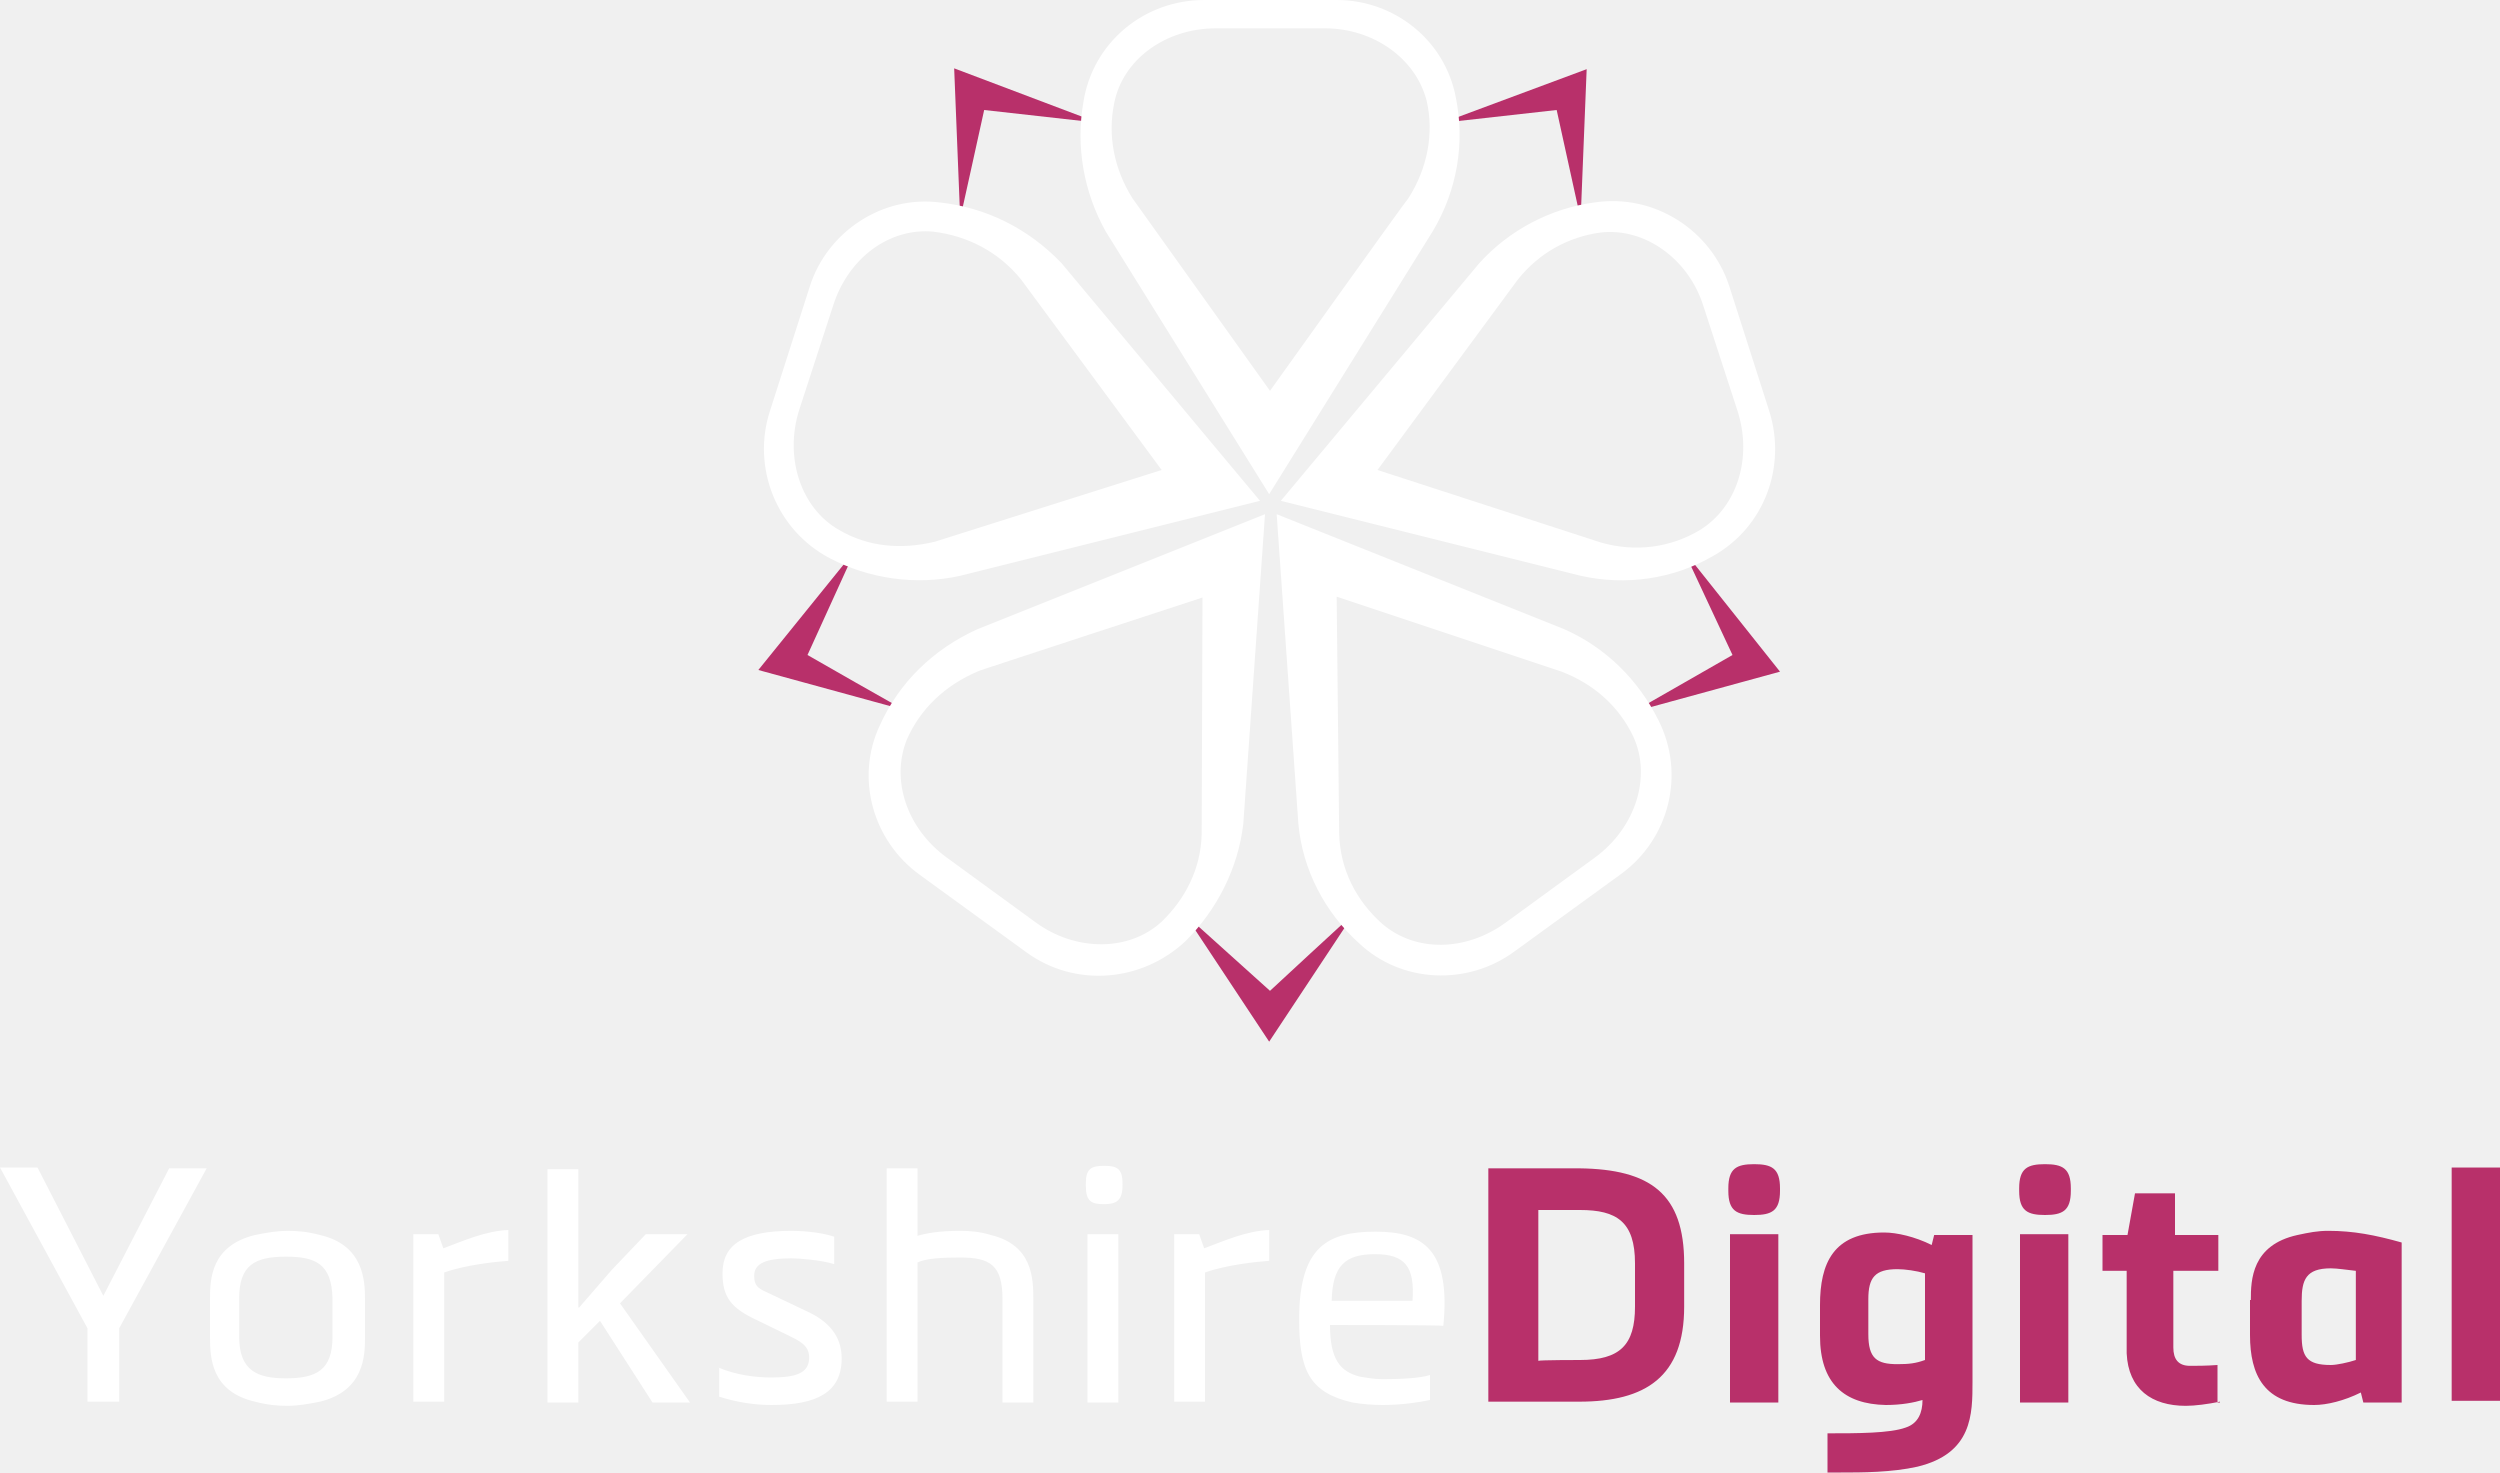
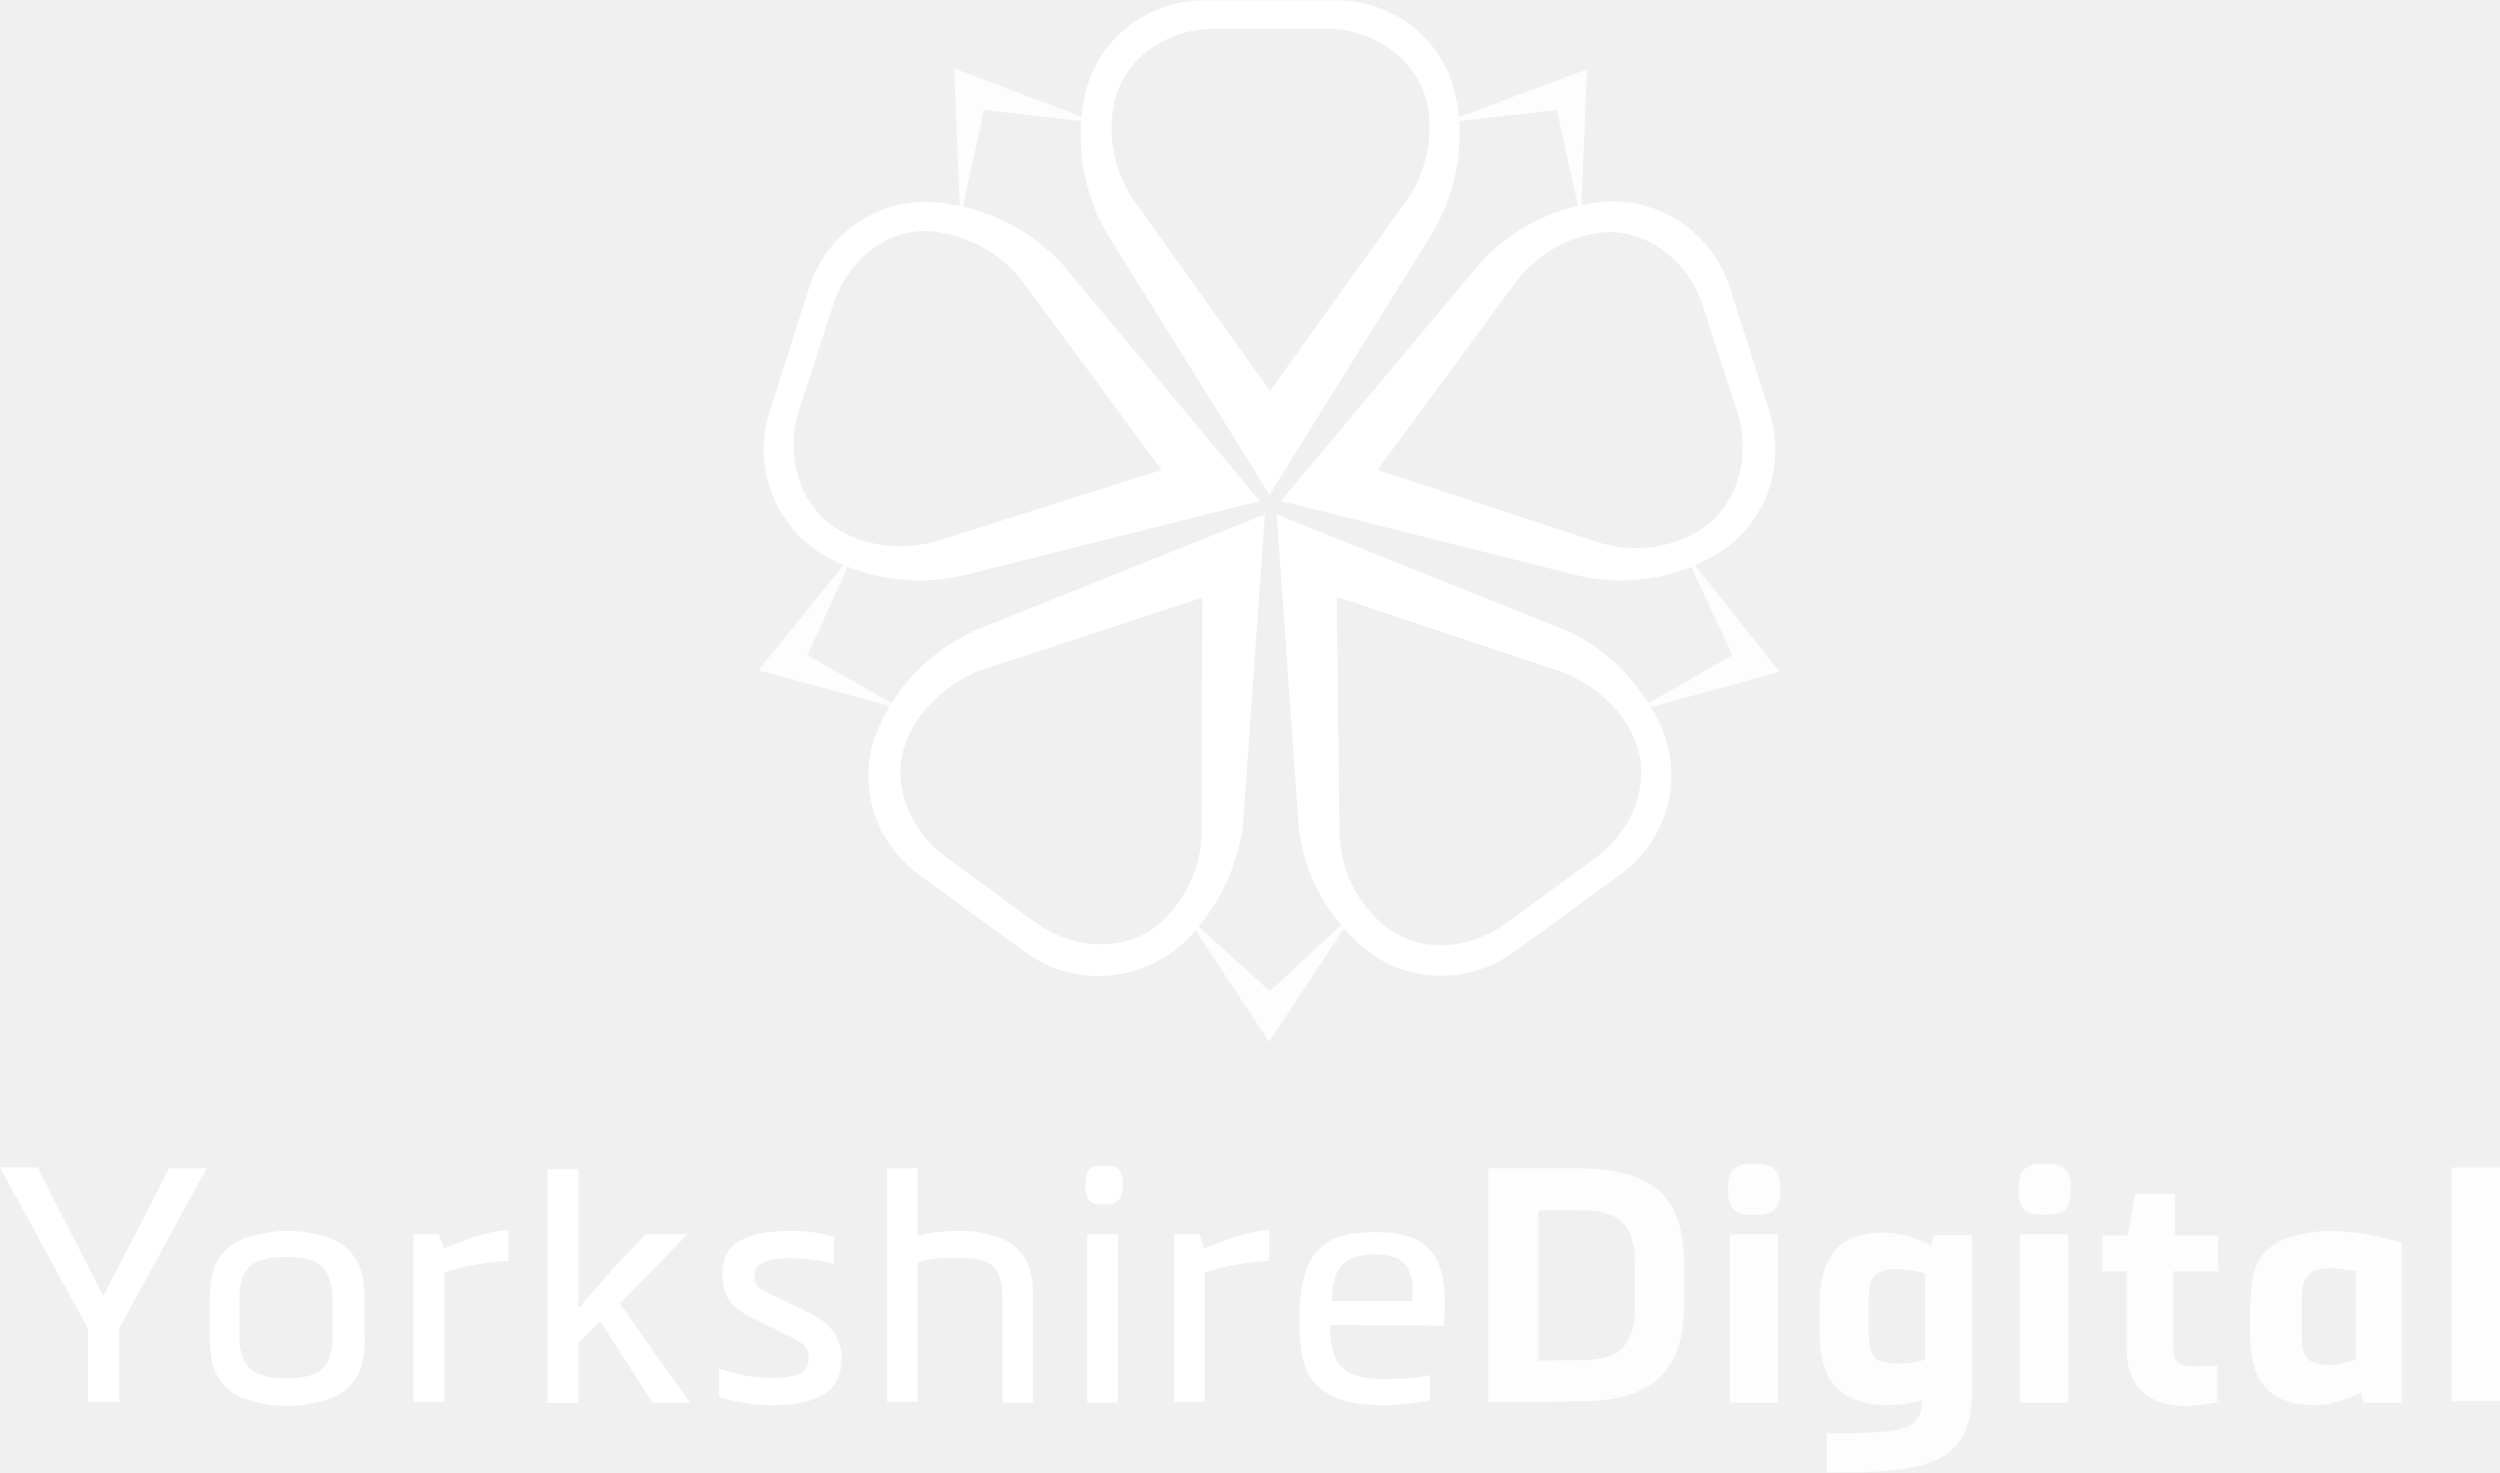
- <svg xmlns="http://www.w3.org/2000/svg" viewBox="0 0 300 176.7" enable-background="new 0 0 300 176.7">
-   <path fill="#fff" d="M12.4 155.5l7.9-15.3h4.5l-10.5 19.2v8.8h-3.8v-8.8l-10.5-19.3h4.5l7.9 15.4zm31.4 5c0 2.2-.1 6.4-5.4 7.7-1.5.3-2.7.5-3.9.5-1.2 0-2.4-.1-3.9-.5-5.2-1.2-5.4-5.2-5.4-7.7v-4.6c0-2.4.1-6.4 5.4-7.7 1.5-.3 2.7-.5 3.9-.5 1.2 0 2.4.1 3.9.5 5.2 1.2 5.4 5.4 5.4 7.7v4.6zm-3.9-4.7c-.1-4.2-2.1-5-5.6-5-3.7 0-5.6 1-5.6 5v4.6c0 4.1 2.2 5 5.6 5 3.7 0 5.6-1 5.6-5v-4.6zm13.3-6c2.4-.9 5.1-2.1 7.8-2.2v3.7c-1.5.1-5.2.5-7.7 1.4v15.5h-3.7v-20.1h3l.6 1.7zm24.3-1.7h5l-8.1 8.3 8.4 11.9h-4.5l-6.3-9.8-2.6 2.6v7.2h-3.7v-28h3.7v16.6h.1l3.9-4.5c.1-.1 4.1-4.3 4.1-4.3zm8.7 16c2.1.9 4.5 1.2 6.3 1.2 3 0 4.6-.5 4.6-2.4 0-1.5-1.2-2-2.6-2.7l-3.7-1.8c-3-1.4-4.1-2.7-4.1-5.6 0-3.5 2.6-5.1 8.3-5.1.9 0 3.3.1 5.1.7v3.3c-1.5-.5-4.3-.7-5.1-.7-3.1 0-4.5.6-4.5 2.1 0 1.4.7 1.6 2 2.2l4.2 2c2.7 1.2 4.3 3 4.3 5.7 0 4.1-3 5.6-8.4 5.6-2 0-4.1-.3-6.3-1v-3.5h-.1zm23.9 4.1h-3.7v-28h3.7v8.1c1-.3 2.6-.6 5.1-.6 1.2 0 2.4.1 3.7.5 5 1.2 5.1 5.2 5.1 7.7v12.4h-3.7v-12.4c0-4.1-1.5-5-5.1-5-2.1 0-4.1.1-5.1.6v16.7zm22.4-23.7c-1.5 0-2.2-.3-2.2-2.2v-.3c0-1.8.7-2.1 2.2-2.1s2.2.3 2.2 2.1v.3c0 1.8-.8 2.2-2.2 2.2zm-2 3.6h3.7v20.2h-3.7v-20.2zm14 1.7c2.4-.9 5.1-2.1 7.8-2.2v3.7c-1.5.1-5.2.5-7.7 1.4v15.5h-3.7v-20.1h3l.6 1.7zm15.1 9.2c0 4.1 1.2 5.6 3.6 6.2.7.1 1.6.3 2.7.3 2.1 0 4.5-.1 5.7-.5v3c-1.4.3-3.5.6-5.7.6-1.2 0-2.4-.1-3.6-.3-5.2-1.2-6.4-3.9-6.4-10 0-8.8 3.5-10.5 9.2-10.5s9 2.2 8.1 11.3c-.1-.1-13.6-.1-13.6-.1zm9.9-2.9c.3-4.1-.9-5.6-4.5-5.6s-5.1 1.4-5.2 5.6h9.7z" />
-   <path fill="#B8306A" d="M178.6 168.2v-28h10.9c8.6.1 12.6 3.1 12.6 11.4v5.2c0 8.4-4.6 11.4-12.6 11.4h-10.9zm11-5c4.8 0 6.6-1.8 6.6-6.4v-5.2c0-5-2.2-6.4-6.6-6.4h-5v18.1c.1-.1 5-.1 5-.1zm20.9-17.4c-2.1 0-3.1-.5-3.1-2.9v-.3c0-2.4 1-2.9 3.1-2.9s3.1.5 3.1 2.9v.3c0 2.4-1 2.9-3.1 2.9zm-2.9 2.3h5.8v20.2h-5.8v-20.2zm18.7 20.5c-5-.1-7.9-2.6-7.9-8.3v-3.7c0-5 1.6-8.7 7.7-8.7 1.5 0 3.7.5 5.7 1.5l.3-1.2h4.6v17.6c0 3.9 0 8.6-6.6 10.2-3.1.7-6.7.7-9.2.7h-1.6v-4.7c3.6 0 7.5 0 9.4-.7 1.5-.5 2-1.8 2-3.3-1 .3-2.5.6-4.4.6zm4.7-15.8c-1-.3-2.4-.5-3.3-.5-2.7 0-3.5 1-3.5 3.6v4.2c0 2.9 1 3.6 3.5 3.6 1.4 0 2.2-.1 3.3-.5v-10.4zm14.4-7c-2.1 0-3.1-.5-3.1-2.9v-.3c0-2.4 1-2.9 3.1-2.9s3.1.5 3.1 2.9v.3c0 2.4-1 2.9-3.1 2.9zm-3 2.3h5.8v20.2h-5.8v-20.2zm24 20.1c-1.5.3-3 .5-4.1.5-4.1 0-6.9-2-7.1-6.3v-9.9h-2.9v-4.3h3l.9-5h4.8v5h5.2v4.3h-5.4v9.2c0 1.4.6 2.2 2 2.2.7 0 2 0 3.3-.1v4.5h.3zm3.7-12.2c0-2.4.1-6.6 5.6-7.8 1.4-.3 2.4-.5 3.7-.5 3 0 5.6.5 8.8 1.4v19.2h-4.6l-.3-1.2c-2 1-4.1 1.5-5.6 1.5-6 0-7.7-3.6-7.7-8.4v-4.2zm6.1 4.2c0 2.6.6 3.6 3.5 3.6.7 0 2.1-.3 3-.6v-10.7c-1-.1-2.2-.3-3-.3-3 0-3.5 1.4-3.5 3.9v4.1zm18-20.1h5.8v28h-5.8v-28zm-141.8-21.2l-10-9c.1.1.3.5.3.6l9.6 14.5 9.6-14.5c.1-.1.3-.5.3-.6-.1 0-9.8 9-9.8 9zm55.5-40.3l-11.7 6.7.6-.1 16.8-4.6-10.9-13.7-.5-.5 5.7 12.2zm-21.1-65.4l2.9 13.2v-.7l.7-17.4-16.4 6.1-.6.3 13.4-1.5zm-68.7 0l13.4 1.5-.6-.3-16.4-6.2.7 17.4v.7c0 .1 2.9-13.1 2.9-13.1zm-21.2 65.4l5.6-12.3-.5.5-11 13.6 16.8 4.6.6.1c0 .1-11.5-6.5-11.5-6.5z" />
-   <path fill="#fff" d="M174.7 11.7c-1.3-6.9-7.4-11.7-14.3-11.7h-15.9c-7.2 0-13.4 5.1-14.5 12.3-.9 5.2 0 10.7 2.7 15.5l19.6 31.5 19.6-31.5c3-5 3.9-10.7 2.8-16.1zm-22.3 35.2l-16.5-23.1c-2.2-3.5-3-7.5-2.2-11.4 1-5.2 6.1-9 12.2-9h13.1c5.8 0 10.9 3.6 12.2 8.7.9 3.9.1 8.1-2.2 11.7-.1 0-16.6 23.1-16.6 23.1zm-39.6-22.6c-6.9-.9-13.5 3.5-15.6 10l-4.8 15c-2.2 6.7.7 14.3 7.2 17.7 4.6 2.4 10.2 3.3 15.6 2.1l36-9-23.8-28.5c-4-4.2-9.1-6.7-14.6-7.3zm26.6 32.1l-27.2 8.6c-4.1 1-8.1.6-11.5-1.4-4.6-2.6-6.6-8.7-4.8-14.4l4.1-12.6c1.8-5.6 6.7-9.3 12-8.8 4.1.5 7.8 2.4 10.5 5.7l16.9 22.9zm-33.8 30.6c-3 6.3-.9 13.9 4.8 18l12.8 9.3c5.8 4.2 13.8 3.6 19.1-1.4 3.7-3.7 6.3-8.7 6.9-14.1l2.6-37.1-34.5 13.8c-5.3 2.4-9.4 6.4-11.7 11.5zm38.7-15.3l-.1 28.4c-.1 4.2-2 7.8-4.8 10.5-3.9 3.6-10.3 3.6-15.1.1l-10.7-7.8c-4.8-3.5-6.7-9.3-4.8-14.1 1.6-3.7 4.6-6.6 8.7-8.3-.1 0 26.8-8.8 26.8-8.8zm18.8 41.5c5.1 4.8 13 5.1 18.6 1l12.8-9.3c5.8-4.2 7.8-12 4.5-18.5-2.4-4.8-6.3-8.7-11.3-10.9l-34.5-13.8 2.6 37.1c.5 5.6 3.2 10.7 7.3 14.4zm-2.7-41.6l27 9c3.9 1.5 6.9 4.2 8.6 7.8 2.2 4.8.3 10.9-4.6 14.5l-10.7 7.8c-4.8 3.5-10.9 3.6-14.9.1-3-2.7-5-6.4-5.1-10.8 0 .1-.3-28.4-.3-28.4zm45.2-4.9c6.2-3.5 8.8-10.8 6.7-17.4l-4.8-15c-2.2-6.7-9-11.1-16.2-10-5.2.7-10.2 3.3-13.8 7.3l-23.8 28.5 36 9c5.4 1.2 11.1.4 15.9-2.4zm-40.3-10.3l16.8-22.8c2.6-3.3 6.2-5.2 10-5.7 5.2-.6 10.5 3.1 12.3 8.8l4.1 12.6c1.8 5.6 0 11.5-4.5 14.3-3.5 2.1-7.7 2.7-11.9 1.5l-26.8-8.7z" />
+ <svg xmlns="http://www.w3.org/2000/svg" version="1.1" id="Layer_1" x="0px" y="0px" viewBox="0 245.6 595.3 350.6" enable-background="new 0 245.6 595.3 350.6" xml:space="preserve">
+   <path fill="#FFFFFF" d="M24.6,554.2l15.7-30.4h8.9l-20.8,38.1v17.5h-7.5v-17.5L0,523.6h8.9L24.6,554.2L24.6,554.2z M86.9,564.1  c0,4.4-0.2,12.7-10.7,15.3c-3,0.6-5.4,1-7.7,1c-2.4,0-4.8-0.2-7.7-1C50.4,577,50,569.1,50,564.1V555c0-4.8,0.2-12.7,10.7-15.3  c3-0.6,5.4-1,7.7-1c2.4,0,4.8,0.2,7.7,1c10.3,2.4,10.7,10.7,10.7,15.3V564.1z M79.2,554.8c-0.2-8.3-4.2-9.9-11.1-9.9  c-7.3,0-11.1,2-11.1,9.9v9.1c0,8.1,4.4,9.9,11.1,9.9c7.3,0,11.1-2,11.1-9.9V554.8z M105.6,542.9c4.8-1.8,10.1-4.2,15.5-4.4v7.3  c-3,0.2-10.3,1-15.3,2.8v30.8h-7.3v-39.9h6L105.6,542.9L105.6,542.9z M153.8,539.5h9.9L147.6,556l16.7,23.6h-8.9l-12.5-19.4  l-5.2,5.2v14.3h-7.3V524h7.3V557h0.2l7.7-8.9C145.8,547.8,153.8,539.5,153.8,539.5z M171,571.3c4.2,1.8,8.9,2.4,12.5,2.4  c6,0,9.1-1,9.1-4.8c0-3-2.4-4-5.2-5.4l-7.3-3.6c-6-2.8-8.1-5.4-8.1-11.1c0-6.9,5.2-10.1,16.5-10.1c1.8,0,6.5,0.2,10.1,1.4v6.5  c-3-1-8.5-1.4-10.1-1.4c-6.2,0-8.9,1.2-8.9,4.2c0,2.8,1.4,3.2,4,4.4l8.3,4c5.4,2.4,8.5,6,8.5,11.3c0,8.1-6,11.1-16.7,11.1  c-4,0-8.1-0.6-12.5-2v-6.9H171L171,571.3z M218.5,579.4h-7.3v-55.6h7.3v16.1c2-0.6,5.2-1.2,10.1-1.2c2.4,0,4.8,0.2,7.3,1  c9.9,2.4,10.1,10.3,10.1,15.3v24.6h-7.3V555c0-8.1-3-9.9-10.1-9.9c-4.2,0-8.1,0.2-10.1,1.2V579.4z M262.9,532.4  c-3,0-4.4-0.6-4.4-4.4v-0.6c0-3.6,1.4-4.2,4.4-4.2s4.4,0.6,4.4,4.2v0.6C267.3,531.6,265.7,532.4,262.9,532.4z M258.9,539.5h7.3v40.1  h-7.3V539.5z M286.7,542.9c4.8-1.8,10.1-4.2,15.5-4.4v7.3c-3,0.2-10.3,1-15.3,2.8v30.8h-7.3v-39.9h6L286.7,542.9L286.7,542.9z   M316.7,561.1c0,8.1,2.4,11.1,7.1,12.3c1.4,0.2,3.2,0.6,5.4,0.6c4.2,0,8.9-0.2,11.3-1v6c-2.8,0.6-6.9,1.2-11.3,1.2  c-2.4,0-4.8-0.2-7.1-0.6c-10.3-2.4-12.7-7.7-12.7-19.8c0-17.5,6.9-20.8,18.3-20.8c11.3,0,17.9,4.4,16.1,22.4  C343.5,561.1,316.7,561.1,316.7,561.1z M336.3,555.4c0.6-8.1-1.8-11.1-8.9-11.1s-10.1,2.8-10.3,11.1H336.3z" />
+   <path opacity="0.85" fill="#FFFFFF" d="M376.2,569.5c9.5,0,13.1-3.6,13.1-12.7v-10.3c0-9.9-4.4-12.7-13.1-12.7h-9.9v35.9  C366.5,569.5,376.2,569.5,376.2,569.5L376.2,569.5z M354.4,579.4v-55.6H376c17.1,0.2,25,6.2,25,22.6v10.3c0,16.7-9.1,22.6-25,22.6  L354.4,579.4L354.4,579.4z M417.7,534.9c-4.2,0-6.2-1-6.2-5.8v-0.6c0-4.8,2-5.8,6.2-5.8c4.2,0,6.2,1,6.2,5.8v0.6  C423.8,533.9,421.9,534.9,417.7,534.9z M411.9,539.5h11.5v40.1h-11.5V539.5z M449,580.2c-9.9-0.2-15.7-5.2-15.7-16.5v-7.3  c0-9.9,3.2-17.3,15.3-17.3c3,0,7.3,1,11.3,3l0.6-2.4h9.1v34.9c0,7.7,0,17.1-13.1,20.2c-6.2,1.4-13.3,1.4-18.3,1.4h-3.2v-9.3  c7.1,0,14.9,0,18.7-1.4c3-1,4-3.6,4-6.5C455.8,579.6,452.8,580.2,449,580.2L449,580.2z M458.4,548.8c-2-0.6-4.8-1-6.5-1  c-5.4,0-6.9,2-6.9,7.1v8.3c0,5.8,2,7.1,6.9,7.1c2.8,0,4.4-0.2,6.5-1V548.8L458.4,548.8z M486.9,534.9c-4.2,0-6.2-1-6.2-5.8v-0.6  c0-4.8,2-5.8,6.2-5.8c4.2,0,6.2,1,6.2,5.8v0.6C493.1,533.9,491.1,534.9,486.9,534.9z M481,539.5h11.5v40.1H481V539.5z M528.6,579.4  c-3,0.6-6,1-8.1,1c-8.1,0-13.7-4-14.1-12.5v-19.6h-5.8v-8.5h6l1.8-9.9h9.5v9.9h10.3v8.5h-10.7v18.3c0,2.8,1.2,4.4,4,4.4  c1.4,0,4,0,6.5-0.2v8.9h0.6L528.6,579.4z M536,555.2c0-4.8,0.2-13.1,11.1-15.5c2.8-0.6,4.8-1,7.3-1c6,0,11.1,1,17.5,2.8v38.1h-9.1  l-0.6-2.4c-4,2-8.1,3-11.1,3c-11.9,0-15.3-7.1-15.3-16.7v-8.3H536z M548.1,563.5c0,5.2,1.2,7.1,6.9,7.1c1.4,0,4.2-0.6,6-1.2v-21.2  c-2-0.2-4.4-0.6-6-0.6c-6,0-6.9,2.8-6.9,7.7V563.5z M583.8,523.6h11.5v55.6h-11.5V523.6z M302.4,481.6l-19.8-17.9  c0.2,0.2,0.6,1,0.6,1.2l19,28.8l19-28.8c0.2-0.2,0.6-1,0.6-1.2C321.6,463.7,302.4,481.6,302.4,481.6L302.4,481.6z M412.5,401.6  l-23.2,13.3l1.2-0.2l33.3-9.1l-21.6-27.2l-1-1L412.5,401.6L412.5,401.6z M370.7,271.8l5.8,26.2v-1.4l1.4-34.5l-32.5,12.1l-1.2,0.6  L370.7,271.8L370.7,271.8z M234.3,271.8l26.6,3l-1.2-0.6l-32.5-12.3l1.4,34.5v1.4C228.6,298,234.3,271.8,234.3,271.8L234.3,271.8z   M192.3,401.6l11.1-24.4l-1,1l-21.8,27l33.3,9.1l1.2,0.2C215.1,414.7,192.3,401.6,192.3,401.6L192.3,401.6z" />
+   <path fill="#FFFFFF" d="M346.7,268.9c-2.6-13.7-14.7-23.2-28.4-23.2h-31.5c-14.3,0-26.6,10.1-28.8,24.4c-1.8,10.3,0,21.2,5.4,30.8  l38.9,62.5l38.9-62.5C347,290.9,348.8,279.6,346.7,268.9L346.7,268.9z M302.4,338.7l-32.7-45.8c-4.4-6.9-6-14.9-4.4-22.6  c2-10.3,12.1-17.9,24.2-17.9h26c11.5,0,21.6,7.1,24.2,17.3c1.8,7.7,0.2,16.1-4.4,23.2C335.1,292.9,302.4,338.7,302.4,338.7z   M223.8,293.9c-13.7-1.8-26.8,6.9-31,19.8l-9.5,29.8c-4.4,13.3,1.4,28.4,14.3,35.1c9.1,4.8,20.2,6.5,31,4.2l71.4-17.9l-47.2-56.6  C244.9,300,234.7,295,223.8,293.9L223.8,293.9z M276.6,357.5l-54,17.1c-8.1,2-16.1,1.2-22.8-2.8c-9.1-5.2-13.1-17.3-9.5-28.6l8.1-25  c3.6-11.1,13.3-18.5,23.8-17.5c8.1,1,15.5,4.8,20.8,11.3L276.6,357.5z M209.5,418.3c-6,12.5-1.8,27.6,9.5,35.7l25.4,18.5  c11.5,8.3,27.4,7.1,37.9-2.8c7.3-7.3,12.5-17.3,13.7-28l5.2-73.6l-68.5,27.4C222.2,400.2,214.1,408.1,209.5,418.3L209.5,418.3z   M286.3,387.9l-0.2,56.4c-0.2,8.3-4,15.5-9.5,20.8c-7.7,7.1-20.4,7.1-30,0.2l-21.2-15.5c-9.5-6.9-13.3-18.5-9.5-28  c3.2-7.3,9.1-13.1,17.3-16.5C233,405.4,286.3,387.9,286.3,387.9L286.3,387.9z M323.6,470.3c10.1,9.5,25.8,10.1,36.9,2l25.4-18.5  c11.5-8.3,15.5-23.8,8.9-36.7c-4.8-9.5-12.5-17.3-22.4-21.6L304,368.1l5.2,73.6C310.1,452.8,315.5,462.9,323.6,470.3L323.6,470.3z   M318.3,387.7l53.6,17.9c7.7,3,13.7,8.3,17.1,15.5c4.4,9.5,0.6,21.6-9.1,28.8l-21.2,15.5c-9.5,6.9-21.6,7.1-29.6,0.2  c-6-5.4-9.9-12.7-10.1-21.4C318.9,444.3,318.3,387.7,318.3,387.7z M408,378c12.3-6.9,17.5-21.4,13.3-34.5l-9.5-29.8  c-4.4-13.3-17.9-22-32.1-19.8c-10.3,1.4-20.2,6.5-27.4,14.5L305,364.9l71.4,17.9C387.1,385.1,398.4,383.5,408,378L408,378z   M328,357.5l33.3-45.2c5.2-6.5,12.3-10.3,19.8-11.3c10.3-1.2,20.8,6.2,24.4,17.5l8.1,25c3.6,11.1,0,22.8-8.9,28.4  c-6.9,4.2-15.3,5.4-23.6,3L328,357.5L328,357.5z" />
</svg>
